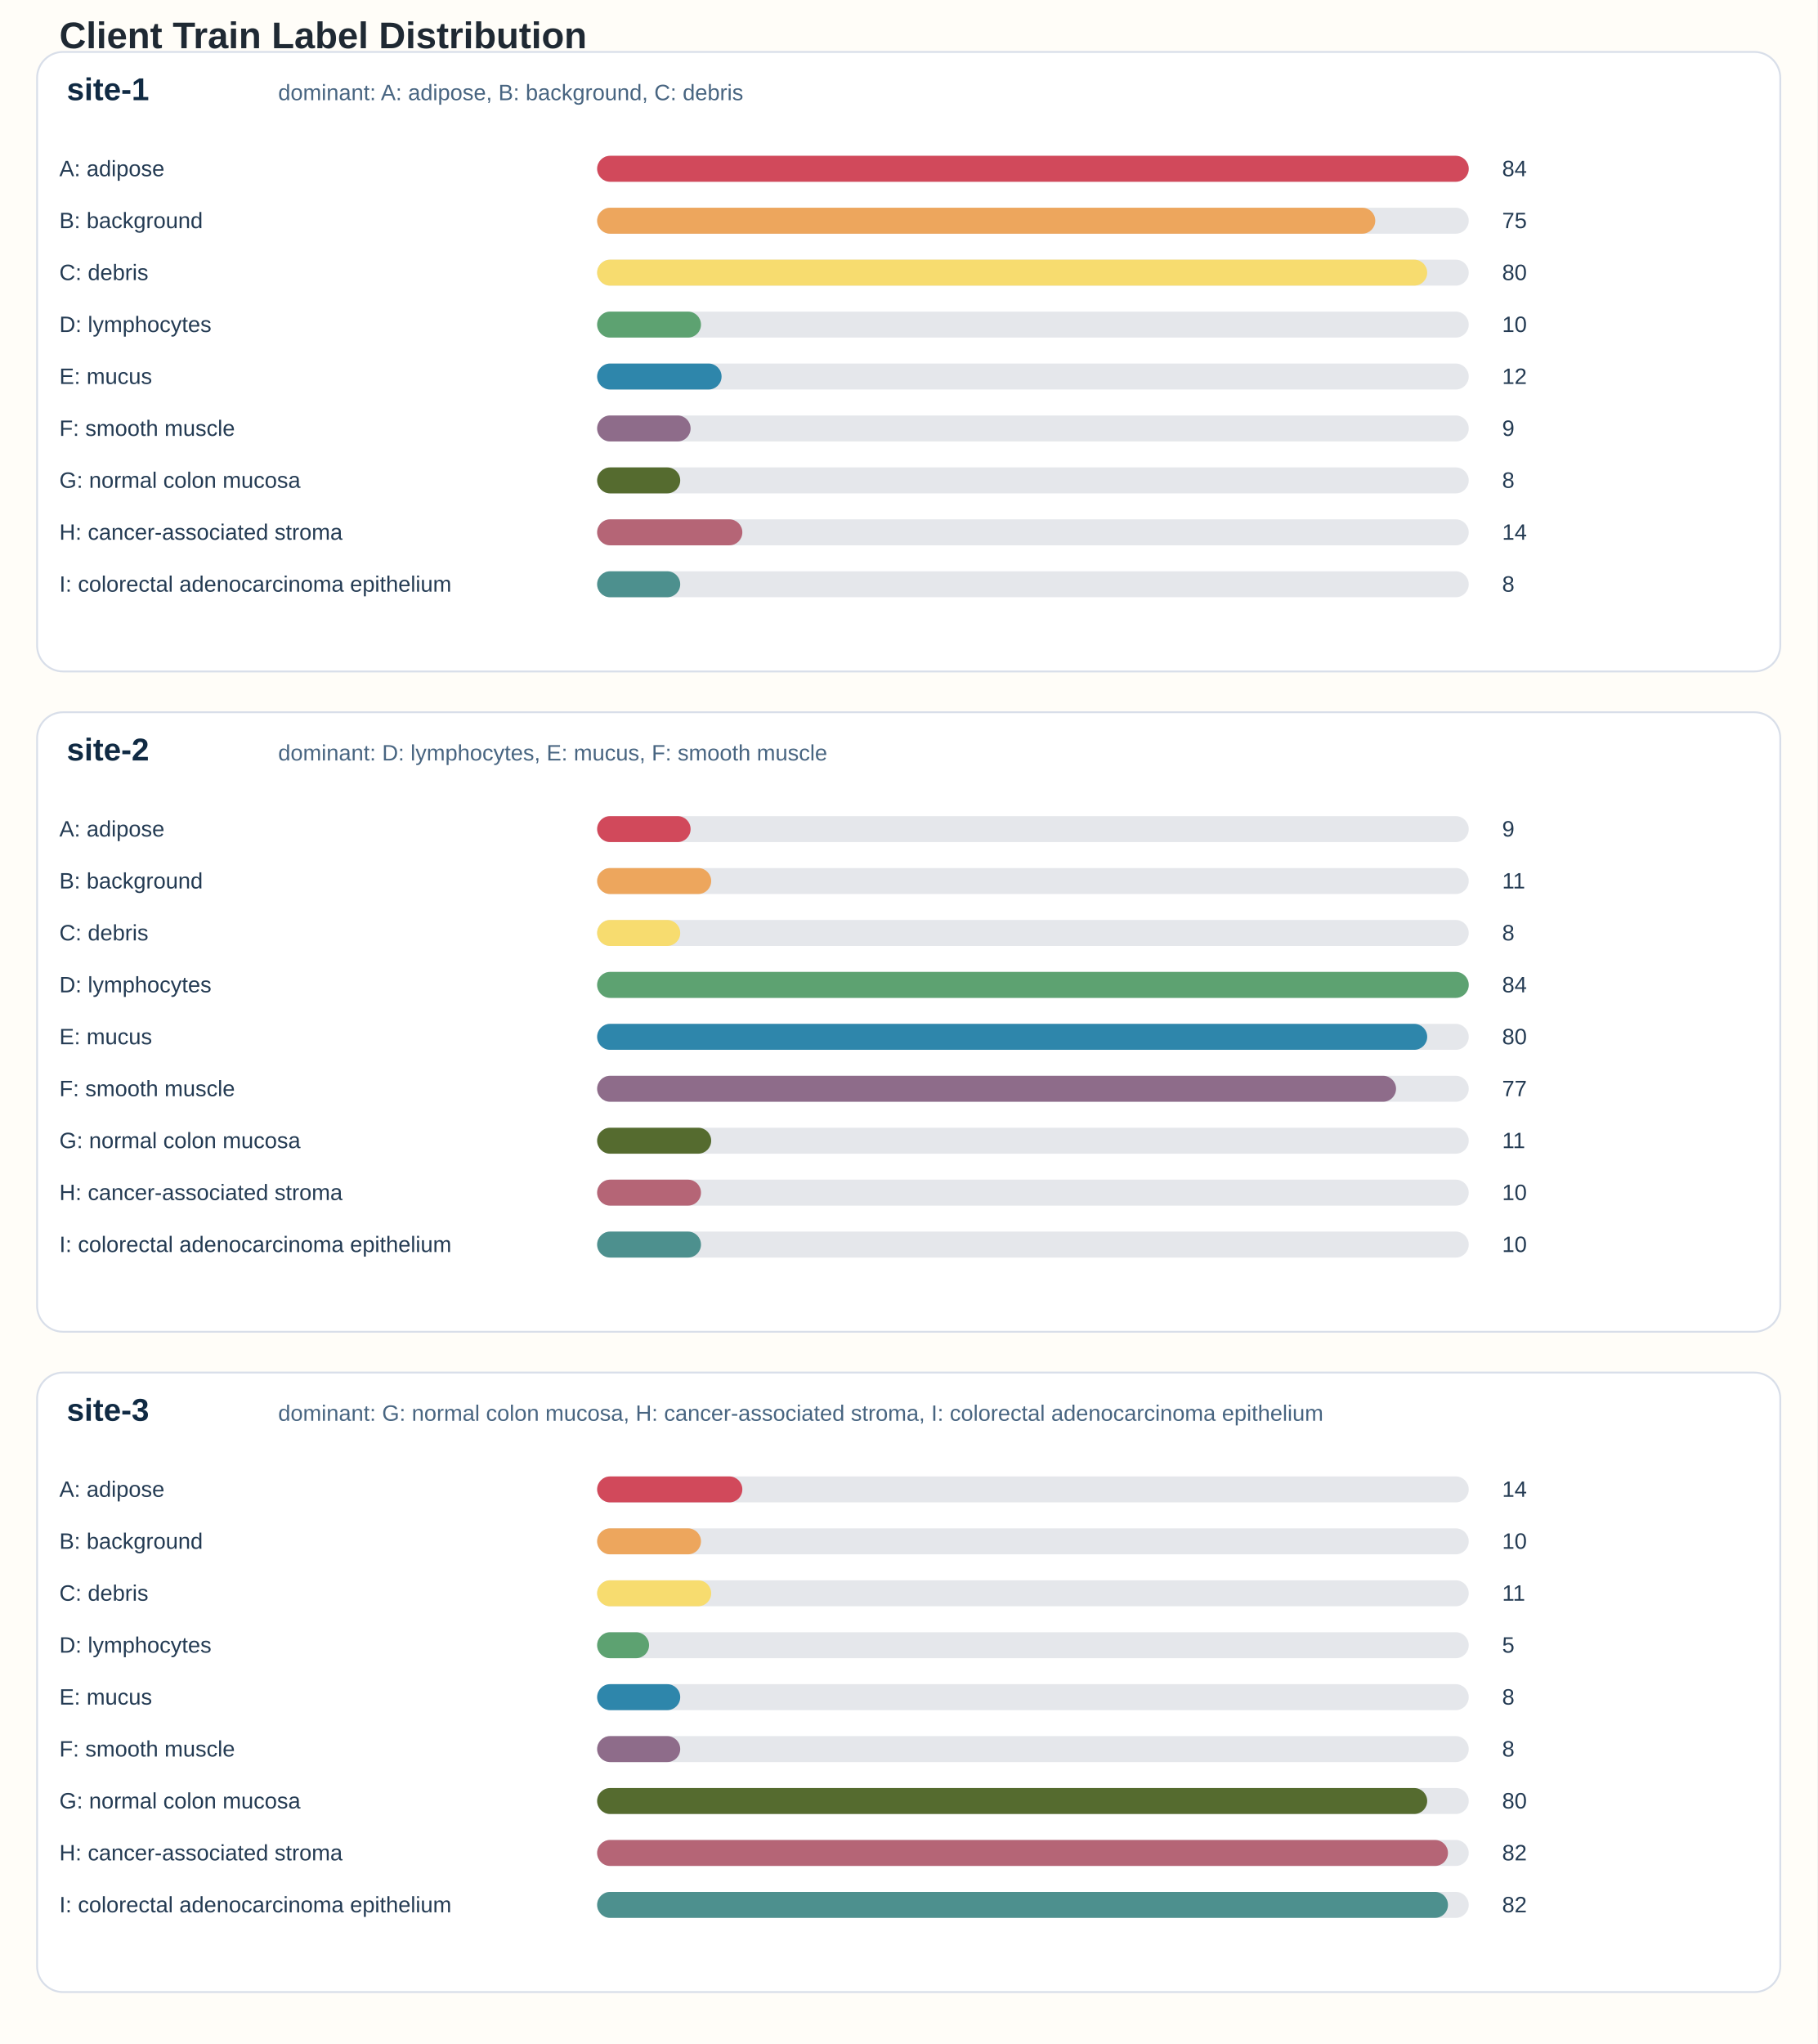
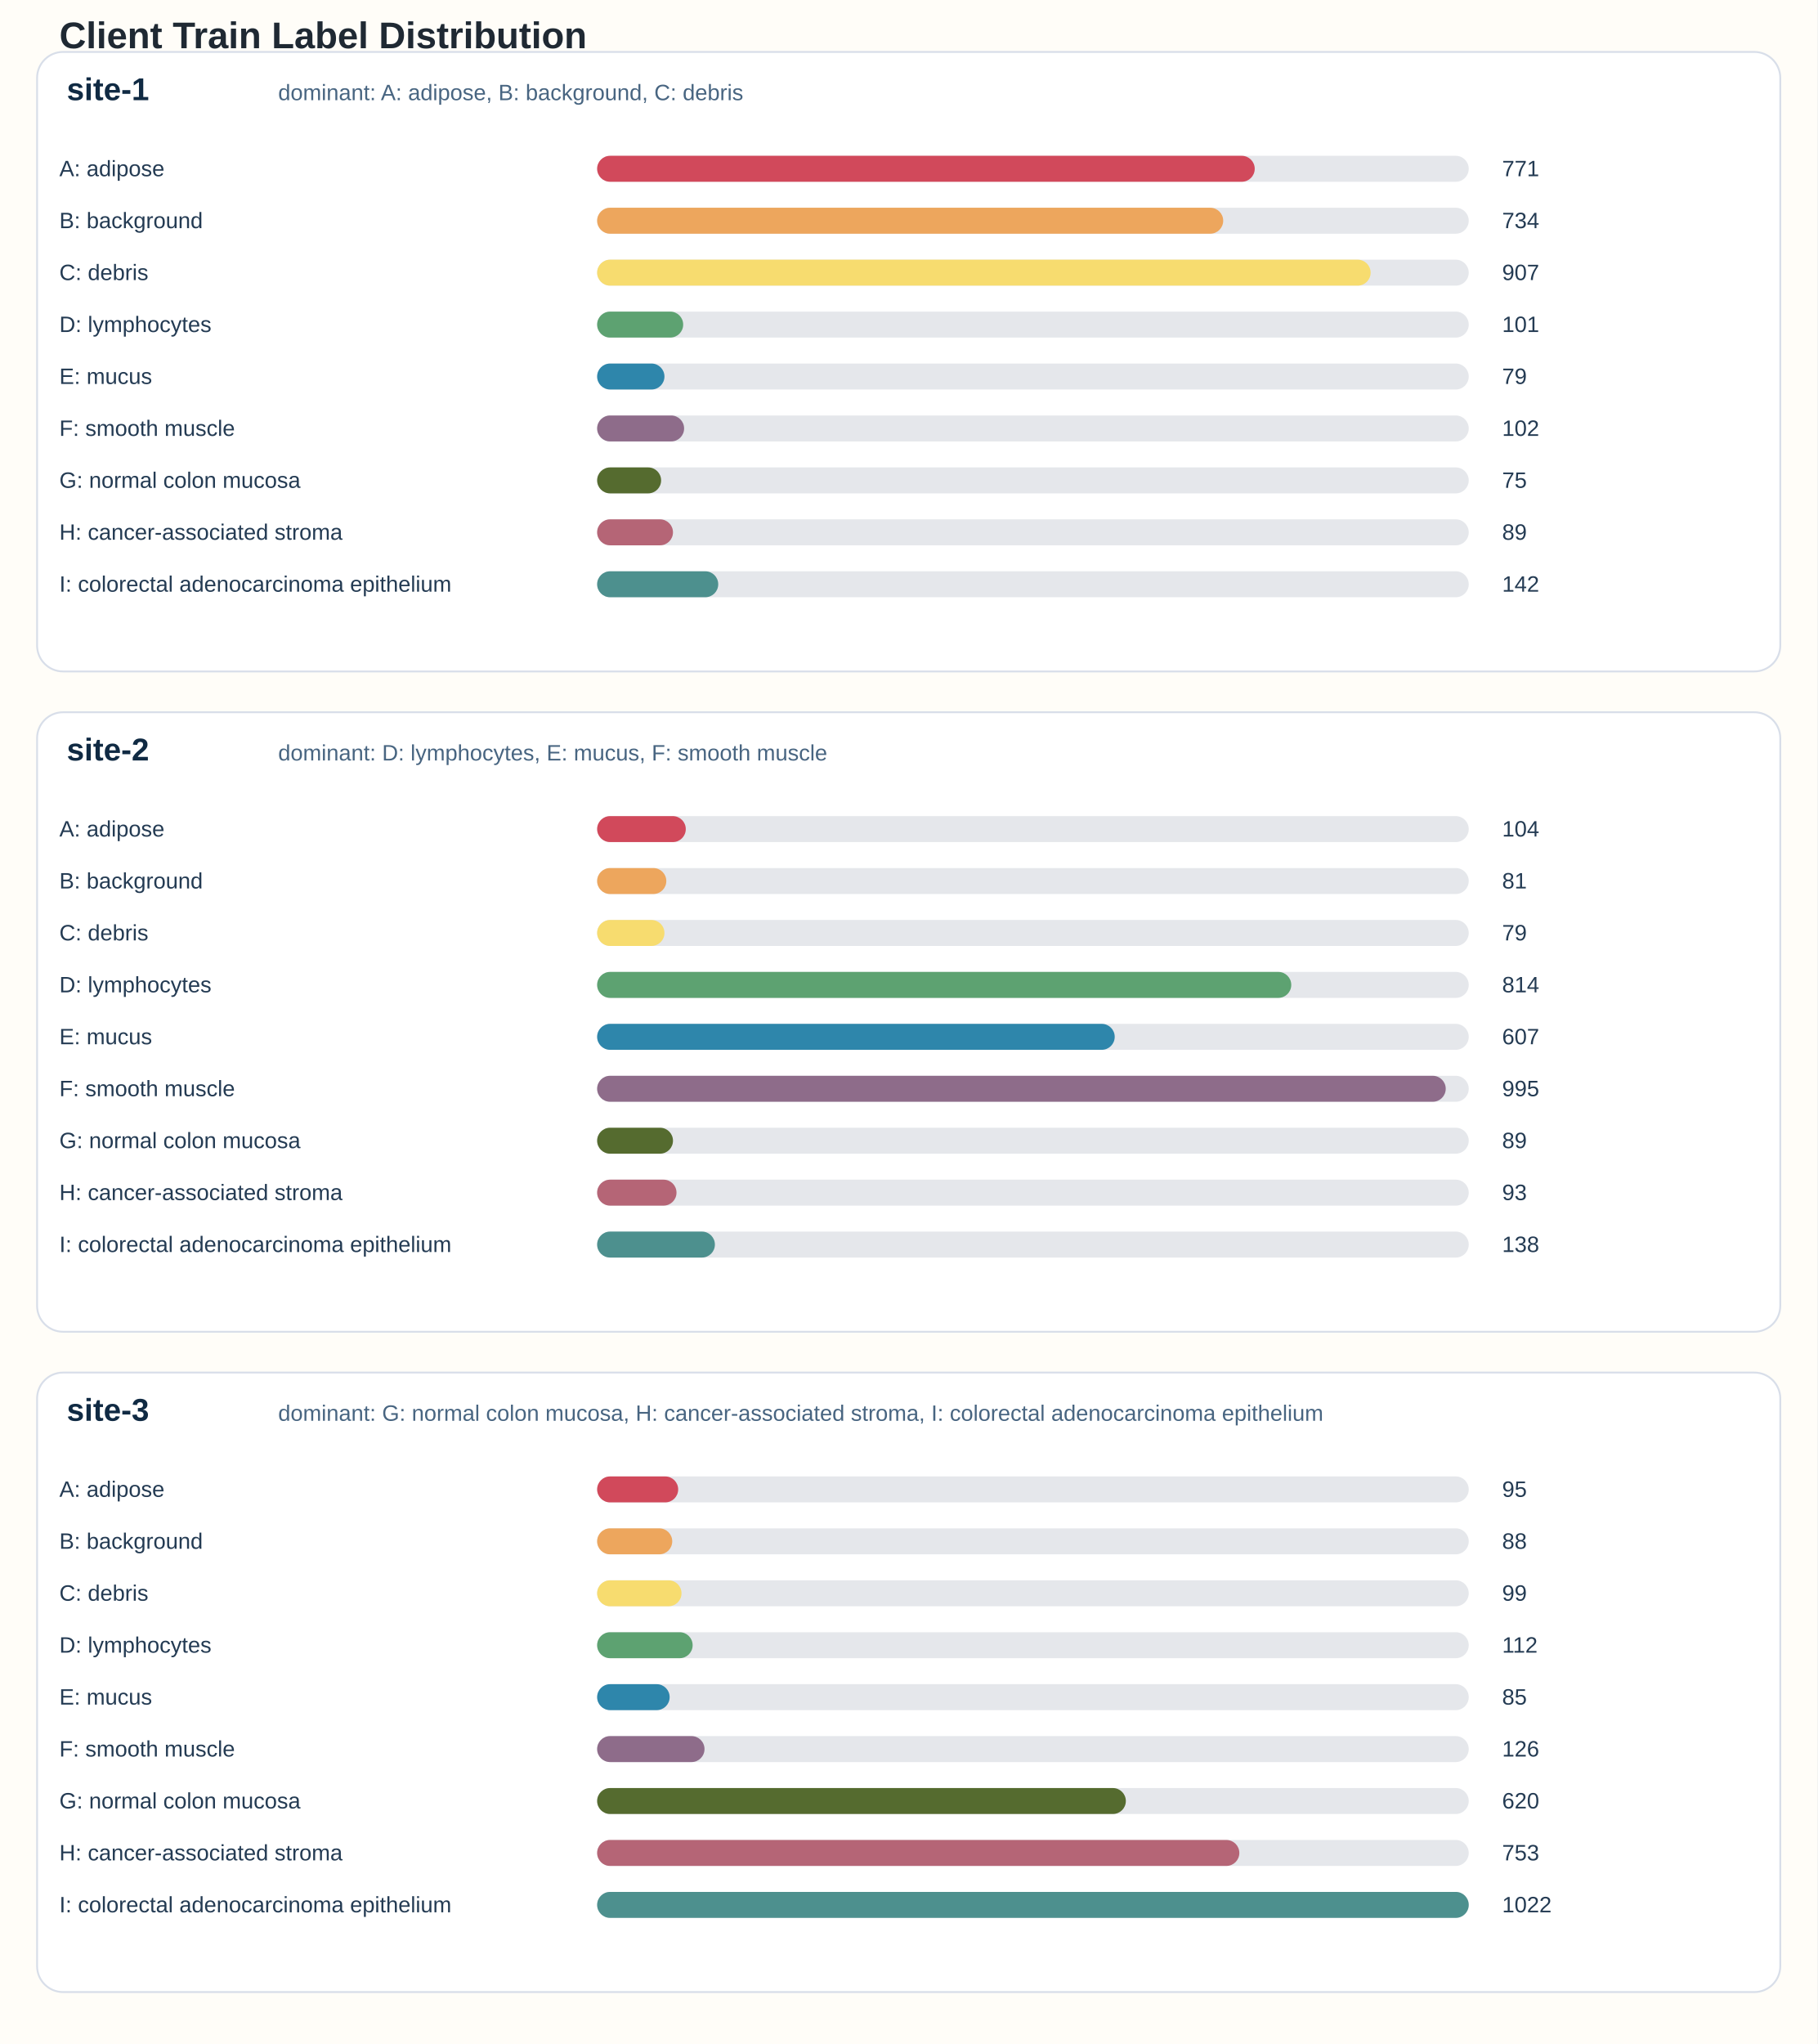
<svg xmlns="http://www.w3.org/2000/svg" width="980" height="1102" viewBox="0 0 980 1102" role="img" aria-labelledby="title desc">
  <rect width="100%" height="100%" fill="#FFFDF8" />
  <text x="32" y="26" font-family="Arial, sans-serif" font-size="20" font-weight="700" fill="#1F2933">Client Train Label Distribution</text>
  <rect x="20" y="28" width="940" height="334" rx="14" fill="#FFFFFF" stroke="#D8DEE9" />
  <text x="36" y="54" font-family="Arial, sans-serif" font-size="17" font-weight="700" fill="#102A43">site-1</text>
  <text x="150" y="54" font-family="Arial, sans-serif" font-size="12" fill="#486581">dominant: A: adipose, B: background, C: debris</text>
  <text x="32" y="95" font-family="Arial, sans-serif" font-size="12" fill="#243B53">A: adipose</text>
  <rect x="322" y="84" width="470" height="14" rx="7" fill="#E5E7EB" />
-   <rect x="322" y="84" width="470.0" height="14" rx="7" fill="#D1495B" />
-   <text x="810" y="95" font-family="Arial, sans-serif" font-size="12" fill="#243B53">84</text>
+   <rect x="322" y="84" width="354.6" height="14" rx="7" fill="#D1495B" />
+   <text x="810" y="95" font-family="Arial, sans-serif" font-size="12" fill="#243B53">771</text>
  <text x="32" y="123" font-family="Arial, sans-serif" font-size="12" fill="#243B53">B: background</text>
  <rect x="322" y="112" width="470" height="14" rx="7" fill="#E5E7EB" />
-   <rect x="322" y="112" width="419.6" height="14" rx="7" fill="#EDA65D" />
-   <text x="810" y="123" font-family="Arial, sans-serif" font-size="12" fill="#243B53">75</text>
+   <rect x="322" y="112" width="337.6" height="14" rx="7" fill="#EDA65D" />
+   <text x="810" y="123" font-family="Arial, sans-serif" font-size="12" fill="#243B53">734</text>
  <text x="32" y="151" font-family="Arial, sans-serif" font-size="12" fill="#243B53">C: debris</text>
  <rect x="322" y="140" width="470" height="14" rx="7" fill="#E5E7EB" />
-   <rect x="322" y="140" width="447.6" height="14" rx="7" fill="#F7DC6F" />
-   <text x="810" y="151" font-family="Arial, sans-serif" font-size="12" fill="#243B53">80</text>
+   <rect x="322" y="140" width="417.1" height="14" rx="7" fill="#F7DC6F" />
+   <text x="810" y="151" font-family="Arial, sans-serif" font-size="12" fill="#243B53">907</text>
  <text x="32" y="179" font-family="Arial, sans-serif" font-size="12" fill="#243B53">D: lymphocytes</text>
  <rect x="322" y="168" width="470" height="14" rx="7" fill="#E5E7EB" />
-   <rect x="322" y="168" width="56.0" height="14" rx="7" fill="#5DA271" />
-   <text x="810" y="179" font-family="Arial, sans-serif" font-size="12" fill="#243B53">10</text>
+   <rect x="322" y="168" width="46.4" height="14" rx="7" fill="#5DA271" />
+   <text x="810" y="179" font-family="Arial, sans-serif" font-size="12" fill="#243B53">101</text>
  <text x="32" y="207" font-family="Arial, sans-serif" font-size="12" fill="#243B53">E: mucus</text>
  <rect x="322" y="196" width="470" height="14" rx="7" fill="#E5E7EB" />
-   <rect x="322" y="196" width="67.1" height="14" rx="7" fill="#2E86AB" />
-   <text x="810" y="207" font-family="Arial, sans-serif" font-size="12" fill="#243B53">12</text>
+   <rect x="322" y="196" width="36.3" height="14" rx="7" fill="#2E86AB" />
+   <text x="810" y="207" font-family="Arial, sans-serif" font-size="12" fill="#243B53">79</text>
  <text x="32" y="235" font-family="Arial, sans-serif" font-size="12" fill="#243B53">F: smooth muscle</text>
  <rect x="322" y="224" width="470" height="14" rx="7" fill="#E5E7EB" />
-   <rect x="322" y="224" width="50.4" height="14" rx="7" fill="#8E6C8A" />
-   <text x="810" y="235" font-family="Arial, sans-serif" font-size="12" fill="#243B53">9</text>
+   <rect x="322" y="224" width="46.9" height="14" rx="7" fill="#8E6C8A" />
+   <text x="810" y="235" font-family="Arial, sans-serif" font-size="12" fill="#243B53">102</text>
  <text x="32" y="263" font-family="Arial, sans-serif" font-size="12" fill="#243B53">G: normal colon mucosa</text>
  <rect x="322" y="252" width="470" height="14" rx="7" fill="#E5E7EB" />
-   <rect x="322" y="252" width="44.8" height="14" rx="7" fill="#556B2F" />
-   <text x="810" y="263" font-family="Arial, sans-serif" font-size="12" fill="#243B53">8</text>
+   <rect x="322" y="252" width="34.5" height="14" rx="7" fill="#556B2F" />
+   <text x="810" y="263" font-family="Arial, sans-serif" font-size="12" fill="#243B53">75</text>
  <text x="32" y="291" font-family="Arial, sans-serif" font-size="12" fill="#243B53">H: cancer-associated stroma</text>
  <rect x="322" y="280" width="470" height="14" rx="7" fill="#E5E7EB" />
-   <rect x="322" y="280" width="78.3" height="14" rx="7" fill="#B56576" />
-   <text x="810" y="291" font-family="Arial, sans-serif" font-size="12" fill="#243B53">14</text>
+   <rect x="322" y="280" width="40.9" height="14" rx="7" fill="#B56576" />
+   <text x="810" y="291" font-family="Arial, sans-serif" font-size="12" fill="#243B53">89</text>
  <text x="32" y="319" font-family="Arial, sans-serif" font-size="12" fill="#243B53">I: colorectal adenocarcinoma epithelium</text>
  <rect x="322" y="308" width="470" height="14" rx="7" fill="#E5E7EB" />
-   <rect x="322" y="308" width="44.8" height="14" rx="7" fill="#4D908E" />
-   <text x="810" y="319" font-family="Arial, sans-serif" font-size="12" fill="#243B53">8</text>
+   <rect x="322" y="308" width="65.3" height="14" rx="7" fill="#4D908E" />
+   <text x="810" y="319" font-family="Arial, sans-serif" font-size="12" fill="#243B53">142</text>
  <rect x="20" y="384" width="940" height="334" rx="14" fill="#FFFFFF" stroke="#D8DEE9" />
  <text x="36" y="410" font-family="Arial, sans-serif" font-size="17" font-weight="700" fill="#102A43">site-2</text>
  <text x="150" y="410" font-family="Arial, sans-serif" font-size="12" fill="#486581">dominant: D: lymphocytes, E: mucus, F: smooth muscle</text>
  <text x="32" y="451" font-family="Arial, sans-serif" font-size="12" fill="#243B53">A: adipose</text>
  <rect x="322" y="440" width="470" height="14" rx="7" fill="#E5E7EB" />
-   <rect x="322" y="440" width="50.4" height="14" rx="7" fill="#D1495B" />
-   <text x="810" y="451" font-family="Arial, sans-serif" font-size="12" fill="#243B53">9</text>
+   <rect x="322" y="440" width="47.8" height="14" rx="7" fill="#D1495B" />
+   <text x="810" y="451" font-family="Arial, sans-serif" font-size="12" fill="#243B53">104</text>
  <text x="32" y="479" font-family="Arial, sans-serif" font-size="12" fill="#243B53">B: background</text>
  <rect x="322" y="468" width="470" height="14" rx="7" fill="#E5E7EB" />
-   <rect x="322" y="468" width="61.5" height="14" rx="7" fill="#EDA65D" />
-   <text x="810" y="479" font-family="Arial, sans-serif" font-size="12" fill="#243B53">11</text>
+   <rect x="322" y="468" width="37.3" height="14" rx="7" fill="#EDA65D" />
+   <text x="810" y="479" font-family="Arial, sans-serif" font-size="12" fill="#243B53">81</text>
  <text x="32" y="507" font-family="Arial, sans-serif" font-size="12" fill="#243B53">C: debris</text>
  <rect x="322" y="496" width="470" height="14" rx="7" fill="#E5E7EB" />
-   <rect x="322" y="496" width="44.8" height="14" rx="7" fill="#F7DC6F" />
-   <text x="810" y="507" font-family="Arial, sans-serif" font-size="12" fill="#243B53">8</text>
+   <rect x="322" y="496" width="36.3" height="14" rx="7" fill="#F7DC6F" />
+   <text x="810" y="507" font-family="Arial, sans-serif" font-size="12" fill="#243B53">79</text>
  <text x="32" y="535" font-family="Arial, sans-serif" font-size="12" fill="#243B53">D: lymphocytes</text>
  <rect x="322" y="524" width="470" height="14" rx="7" fill="#E5E7EB" />
-   <rect x="322" y="524" width="470.0" height="14" rx="7" fill="#5DA271" />
-   <text x="810" y="535" font-family="Arial, sans-serif" font-size="12" fill="#243B53">84</text>
+   <rect x="322" y="524" width="374.3" height="14" rx="7" fill="#5DA271" />
+   <text x="810" y="535" font-family="Arial, sans-serif" font-size="12" fill="#243B53">814</text>
  <text x="32" y="563" font-family="Arial, sans-serif" font-size="12" fill="#243B53">E: mucus</text>
  <rect x="322" y="552" width="470" height="14" rx="7" fill="#E5E7EB" />
-   <rect x="322" y="552" width="447.6" height="14" rx="7" fill="#2E86AB" />
-   <text x="810" y="563" font-family="Arial, sans-serif" font-size="12" fill="#243B53">80</text>
+   <rect x="322" y="552" width="279.1" height="14" rx="7" fill="#2E86AB" />
+   <text x="810" y="563" font-family="Arial, sans-serif" font-size="12" fill="#243B53">607</text>
  <text x="32" y="591" font-family="Arial, sans-serif" font-size="12" fill="#243B53">F: smooth muscle</text>
  <rect x="322" y="580" width="470" height="14" rx="7" fill="#E5E7EB" />
-   <rect x="322" y="580" width="430.8" height="14" rx="7" fill="#8E6C8A" />
-   <text x="810" y="591" font-family="Arial, sans-serif" font-size="12" fill="#243B53">77</text>
+   <rect x="322" y="580" width="457.6" height="14" rx="7" fill="#8E6C8A" />
+   <text x="810" y="591" font-family="Arial, sans-serif" font-size="12" fill="#243B53">995</text>
  <text x="32" y="619" font-family="Arial, sans-serif" font-size="12" fill="#243B53">G: normal colon mucosa</text>
  <rect x="322" y="608" width="470" height="14" rx="7" fill="#E5E7EB" />
-   <rect x="322" y="608" width="61.5" height="14" rx="7" fill="#556B2F" />
-   <text x="810" y="619" font-family="Arial, sans-serif" font-size="12" fill="#243B53">11</text>
+   <rect x="322" y="608" width="40.9" height="14" rx="7" fill="#556B2F" />
+   <text x="810" y="619" font-family="Arial, sans-serif" font-size="12" fill="#243B53">89</text>
  <text x="32" y="647" font-family="Arial, sans-serif" font-size="12" fill="#243B53">H: cancer-associated stroma</text>
  <rect x="322" y="636" width="470" height="14" rx="7" fill="#E5E7EB" />
-   <rect x="322" y="636" width="56.0" height="14" rx="7" fill="#B56576" />
-   <text x="810" y="647" font-family="Arial, sans-serif" font-size="12" fill="#243B53">10</text>
+   <rect x="322" y="636" width="42.8" height="14" rx="7" fill="#B56576" />
+   <text x="810" y="647" font-family="Arial, sans-serif" font-size="12" fill="#243B53">93</text>
  <text x="32" y="675" font-family="Arial, sans-serif" font-size="12" fill="#243B53">I: colorectal adenocarcinoma epithelium</text>
  <rect x="322" y="664" width="470" height="14" rx="7" fill="#E5E7EB" />
-   <rect x="322" y="664" width="56.0" height="14" rx="7" fill="#4D908E" />
-   <text x="810" y="675" font-family="Arial, sans-serif" font-size="12" fill="#243B53">10</text>
+   <rect x="322" y="664" width="63.5" height="14" rx="7" fill="#4D908E" />
+   <text x="810" y="675" font-family="Arial, sans-serif" font-size="12" fill="#243B53">138</text>
  <rect x="20" y="740" width="940" height="334" rx="14" fill="#FFFFFF" stroke="#D8DEE9" />
  <text x="36" y="766" font-family="Arial, sans-serif" font-size="17" font-weight="700" fill="#102A43">site-3</text>
  <text x="150" y="766" font-family="Arial, sans-serif" font-size="12" fill="#486581">dominant: G: normal colon mucosa, H: cancer-associated stroma, I: colorectal adenocarcinoma epithelium</text>
  <text x="32" y="807" font-family="Arial, sans-serif" font-size="12" fill="#243B53">A: adipose</text>
  <rect x="322" y="796" width="470" height="14" rx="7" fill="#E5E7EB" />
-   <rect x="322" y="796" width="78.3" height="14" rx="7" fill="#D1495B" />
-   <text x="810" y="807" font-family="Arial, sans-serif" font-size="12" fill="#243B53">14</text>
+   <rect x="322" y="796" width="43.7" height="14" rx="7" fill="#D1495B" />
+   <text x="810" y="807" font-family="Arial, sans-serif" font-size="12" fill="#243B53">95</text>
  <text x="32" y="835" font-family="Arial, sans-serif" font-size="12" fill="#243B53">B: background</text>
  <rect x="322" y="824" width="470" height="14" rx="7" fill="#E5E7EB" />
-   <rect x="322" y="824" width="56.0" height="14" rx="7" fill="#EDA65D" />
-   <text x="810" y="835" font-family="Arial, sans-serif" font-size="12" fill="#243B53">10</text>
+   <rect x="322" y="824" width="40.5" height="14" rx="7" fill="#EDA65D" />
+   <text x="810" y="835" font-family="Arial, sans-serif" font-size="12" fill="#243B53">88</text>
  <text x="32" y="863" font-family="Arial, sans-serif" font-size="12" fill="#243B53">C: debris</text>
  <rect x="322" y="852" width="470" height="14" rx="7" fill="#E5E7EB" />
-   <rect x="322" y="852" width="61.5" height="14" rx="7" fill="#F7DC6F" />
-   <text x="810" y="863" font-family="Arial, sans-serif" font-size="12" fill="#243B53">11</text>
+   <rect x="322" y="852" width="45.5" height="14" rx="7" fill="#F7DC6F" />
+   <text x="810" y="863" font-family="Arial, sans-serif" font-size="12" fill="#243B53">99</text>
  <text x="32" y="891" font-family="Arial, sans-serif" font-size="12" fill="#243B53">D: lymphocytes</text>
  <rect x="322" y="880" width="470" height="14" rx="7" fill="#E5E7EB" />
-   <rect x="322" y="880" width="28.0" height="14" rx="7" fill="#5DA271" />
-   <text x="810" y="891" font-family="Arial, sans-serif" font-size="12" fill="#243B53">5</text>
+   <rect x="322" y="880" width="51.5" height="14" rx="7" fill="#5DA271" />
+   <text x="810" y="891" font-family="Arial, sans-serif" font-size="12" fill="#243B53">112</text>
  <text x="32" y="919" font-family="Arial, sans-serif" font-size="12" fill="#243B53">E: mucus</text>
  <rect x="322" y="908" width="470" height="14" rx="7" fill="#E5E7EB" />
-   <rect x="322" y="908" width="44.8" height="14" rx="7" fill="#2E86AB" />
-   <text x="810" y="919" font-family="Arial, sans-serif" font-size="12" fill="#243B53">8</text>
+   <rect x="322" y="908" width="39.1" height="14" rx="7" fill="#2E86AB" />
+   <text x="810" y="919" font-family="Arial, sans-serif" font-size="12" fill="#243B53">85</text>
  <text x="32" y="947" font-family="Arial, sans-serif" font-size="12" fill="#243B53">F: smooth muscle</text>
  <rect x="322" y="936" width="470" height="14" rx="7" fill="#E5E7EB" />
-   <rect x="322" y="936" width="44.8" height="14" rx="7" fill="#8E6C8A" />
-   <text x="810" y="947" font-family="Arial, sans-serif" font-size="12" fill="#243B53">8</text>
+   <rect x="322" y="936" width="57.9" height="14" rx="7" fill="#8E6C8A" />
+   <text x="810" y="947" font-family="Arial, sans-serif" font-size="12" fill="#243B53">126</text>
  <text x="32" y="975" font-family="Arial, sans-serif" font-size="12" fill="#243B53">G: normal colon mucosa</text>
  <rect x="322" y="964" width="470" height="14" rx="7" fill="#E5E7EB" />
-   <rect x="322" y="964" width="447.6" height="14" rx="7" fill="#556B2F" />
-   <text x="810" y="975" font-family="Arial, sans-serif" font-size="12" fill="#243B53">80</text>
+   <rect x="322" y="964" width="285.1" height="14" rx="7" fill="#556B2F" />
+   <text x="810" y="975" font-family="Arial, sans-serif" font-size="12" fill="#243B53">620</text>
  <text x="32" y="1003" font-family="Arial, sans-serif" font-size="12" fill="#243B53">H: cancer-associated stroma</text>
  <rect x="322" y="992" width="470" height="14" rx="7" fill="#E5E7EB" />
-   <rect x="322" y="992" width="458.8" height="14" rx="7" fill="#B56576" />
-   <text x="810" y="1003" font-family="Arial, sans-serif" font-size="12" fill="#243B53">82</text>
+   <rect x="322" y="992" width="346.3" height="14" rx="7" fill="#B56576" />
+   <text x="810" y="1003" font-family="Arial, sans-serif" font-size="12" fill="#243B53">753</text>
  <text x="32" y="1031" font-family="Arial, sans-serif" font-size="12" fill="#243B53">I: colorectal adenocarcinoma epithelium</text>
  <rect x="322" y="1020" width="470" height="14" rx="7" fill="#E5E7EB" />
-   <rect x="322" y="1020" width="458.8" height="14" rx="7" fill="#4D908E" />
-   <text x="810" y="1031" font-family="Arial, sans-serif" font-size="12" fill="#243B53">82</text>
+   <rect x="322" y="1020" width="470.0" height="14" rx="7" fill="#4D908E" />
+   <text x="810" y="1031" font-family="Arial, sans-serif" font-size="12" fill="#243B53">1022</text>
</svg>
